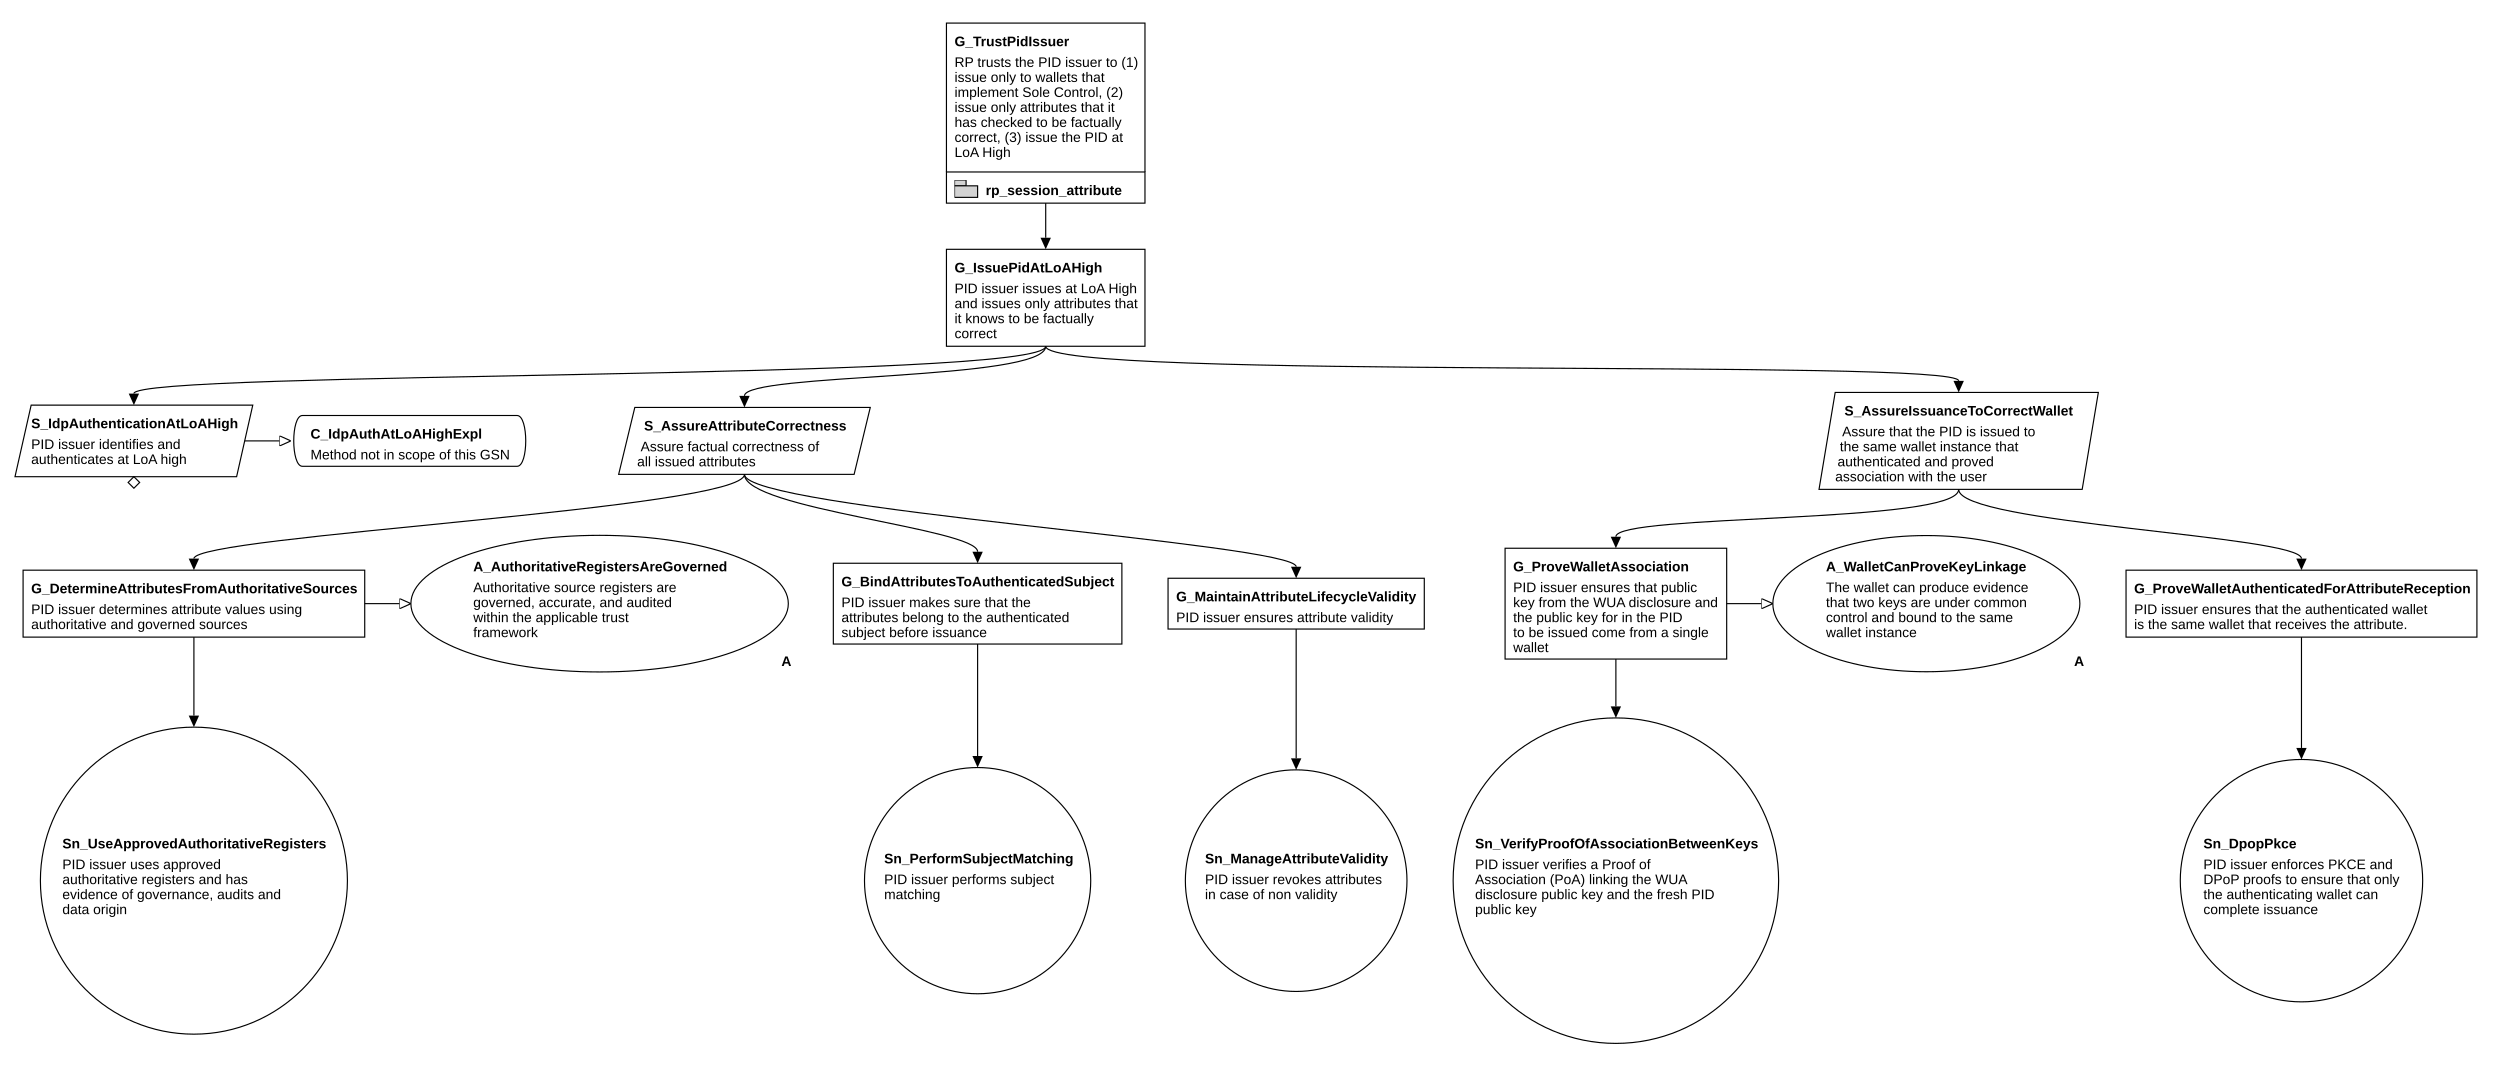
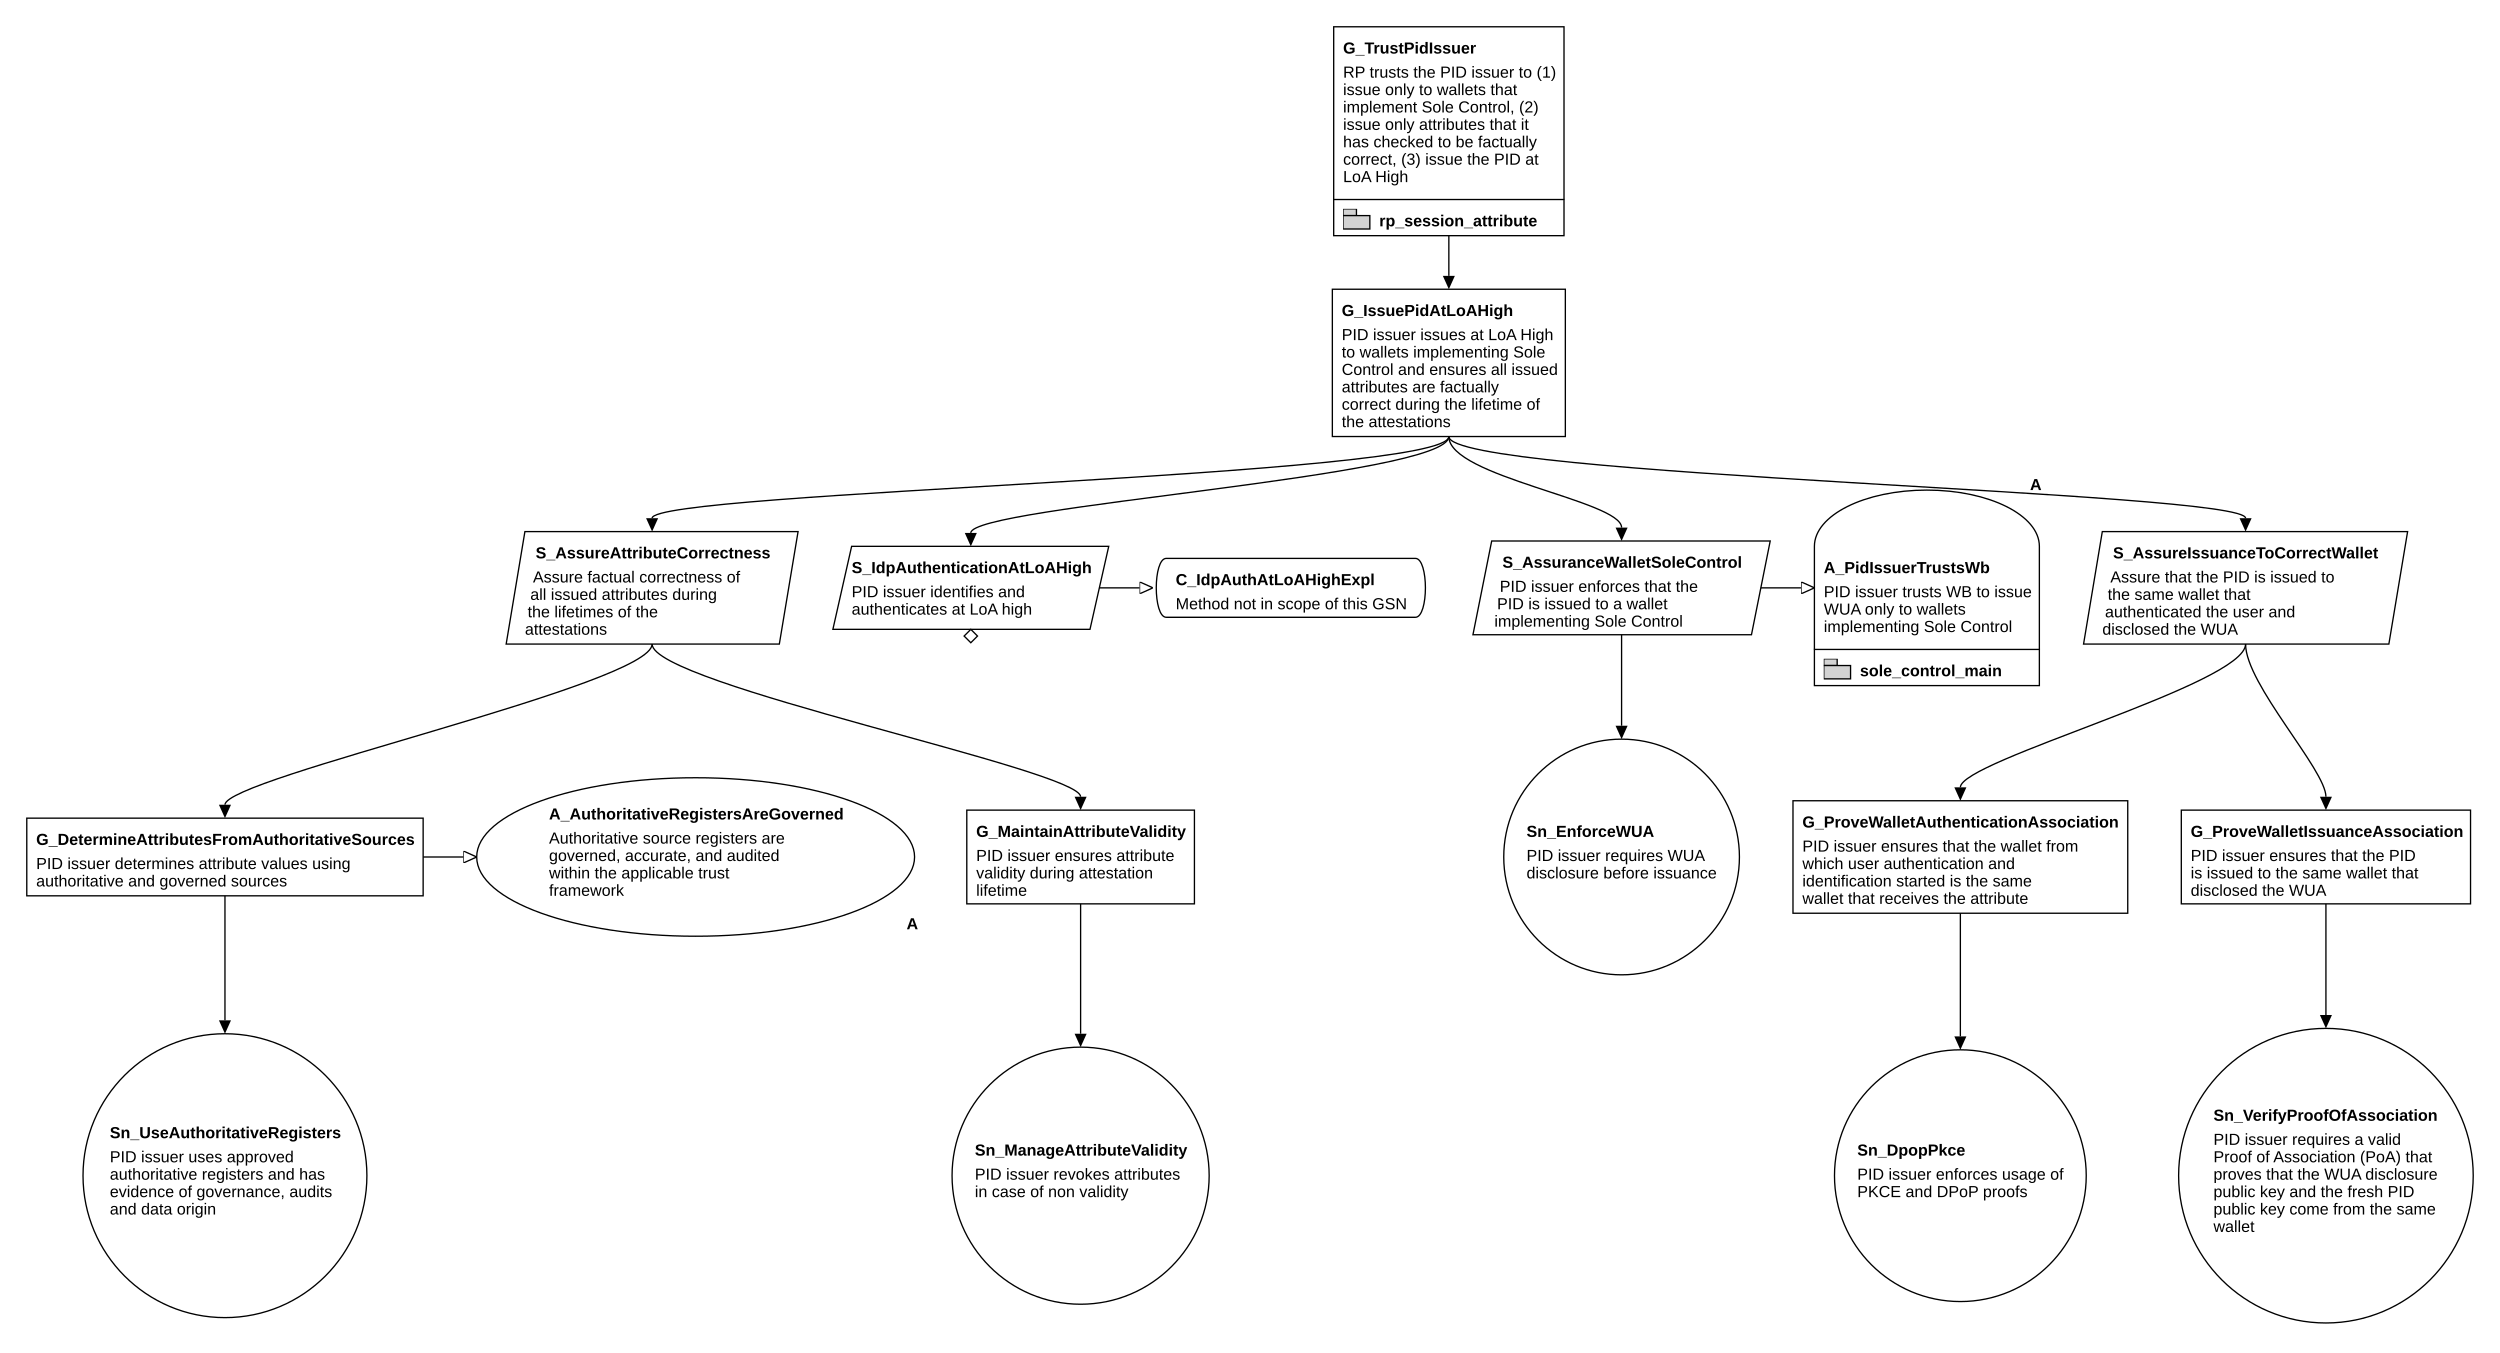
- <svg xmlns="http://www.w3.org/2000/svg" class="gsndiagram" viewBox="0 0 2166 926">
+ <svg xmlns="http://www.w3.org/2000/svg" class="gsndiagram" viewBox="0 0 1867 1010">
  <defs>
    <marker id="supportedby_arrow" markerHeight="9" markerUnits="userSpaceOnUse" markerWidth="10" orient="auto-start-reverse" refX="0" refY="4.5">
      <polyline fill="black" points="0 0, 10 4.5, 0 9" />
    </marker>
    <marker id="incontextof_arrow" markerHeight="9" markerUnits="userSpaceOnUse" markerWidth="10" orient="auto-start-reverse" refX="0" refY="4.5">
      <polyline fill-opacity="0" points="0 0, 10 4.5, 0 9, 0 0" stroke="black" stroke-width="1" />
    </marker>
    <symbol id="module_icon">
      <rect fill="lightgrey" height="5" stroke="black" stroke-width="1" width="10" x="0" y="0" />
      <rect fill="lightgrey" height="10" stroke="black" stroke-width="1" width="20" x="0" y="5" />
    </symbol>
  </defs>
  <style type="text/css">
svg { background-color: white;}

/* CSS to invert SVG for dark mode */ 
@media (prefers-color-scheme: dark) {
    svg { filter: invert(100%); background-color: black; }
}

</style>
  <a href="rp_session.svg#node_g_trustpidissuer">
    <g class="gsn_module_rp_session_attribute gsnelem gsnawaygoal" id="node_g_trustpidissuer">
-       <path class="border" d="M820,149 V20 H992 V149" fill-opacity="0" stroke="black" stroke-width="1" />
-       <text font-family="Liberation Sans, Arial, sans-serif" font-size="12px" font-weight="bold" x="827" y="40">G_TrustPidIssuer</text>
-       <text font-family="Liberation Sans, Arial, sans-serif" font-size="12px" x="827" y="58">RP trusts the PID issuer to (1)</text>
-       <text font-family="Liberation Sans, Arial, sans-serif" font-size="12px" x="827" y="71">issue only to wallets that</text>
-       <text font-family="Liberation Sans, Arial, sans-serif" font-size="12px" x="827" y="84">implement Sole Control, (2)</text>
-       <text font-family="Liberation Sans, Arial, sans-serif" font-size="12px" x="827" y="97">issue only attributes that it</text>
-       <text font-family="Liberation Sans, Arial, sans-serif" font-size="12px" x="827" y="110">has checked to be factually</text>
-       <text font-family="Liberation Sans, Arial, sans-serif" font-size="12px" x="827" y="123">correct, (3) issue the PID at</text>
-       <text font-family="Liberation Sans, Arial, sans-serif" font-size="12px" x="827" y="136">LoA High</text>
+       <path class="border" d="M996,149 V20 H1168 V149" fill-opacity="0" stroke="black" stroke-width="1" />
+       <text font-family="Liberation Sans, Arial, sans-serif" font-size="12px" font-weight="bold" x="1003" y="40">G_TrustPidIssuer</text>
+       <text font-family="Liberation Sans, Arial, sans-serif" font-size="12px" x="1003" y="58">RP trusts the PID issuer to (1)</text>
+       <text font-family="Liberation Sans, Arial, sans-serif" font-size="12px" x="1003" y="71">issue only to wallets that</text>
+       <text font-family="Liberation Sans, Arial, sans-serif" font-size="12px" x="1003" y="84">implement Sole Control, (2)</text>
+       <text font-family="Liberation Sans, Arial, sans-serif" font-size="12px" x="1003" y="97">issue only attributes that it</text>
+       <text font-family="Liberation Sans, Arial, sans-serif" font-size="12px" x="1003" y="110">has checked to be factually</text>
+       <text font-family="Liberation Sans, Arial, sans-serif" font-size="12px" x="1003" y="123">correct, (3) issue the PID at</text>
+       <text font-family="Liberation Sans, Arial, sans-serif" font-size="12px" x="1003" y="136">LoA High</text>
      <a href="rp_session.svg#node_g_trustpidissuer">
-         <path class="border" d="M820,149 H992 v27 H820 z" fill-opacity="0" stroke="black" stroke-width="1" />
-         <text font-family="Liberation Sans, Arial, sans-serif" font-size="12px" font-weight="bold" x="854" y="169">rp_session_attribute</text>
+         <path class="border" d="M996,149 H1168 v27 H996 z" fill-opacity="0" stroke="black" stroke-width="1" />
+         <text font-family="Liberation Sans, Arial, sans-serif" font-size="12px" font-weight="bold" x="1030" y="169">rp_session_attribute</text>
      </a>
-       <use href="#module_icon" x="827" y="156" />
+       <use href="#module_icon" x="1003" y="156" />
    </g>
  </a>
  <g class="gsn_module_pid_issuer gsnelem gsngoal" id="node_g_issuepidatloahigh">
-     <path class="border" d="M820,216 L992,216 L992,300 L820,300 z" fill-opacity="0" stroke="black" stroke-width="1" />
-     <text font-family="Liberation Sans, Arial, sans-serif" font-size="12px" font-weight="bold" x="827" y="236">G_IssuePidAtLoAHigh</text>
-     <text font-family="Liberation Sans, Arial, sans-serif" font-size="12px" x="827" y="254">PID issuer issues at LoA High</text>
-     <text font-family="Liberation Sans, Arial, sans-serif" font-size="12px" x="827" y="267">and issues only attributes that</text>
-     <text font-family="Liberation Sans, Arial, sans-serif" font-size="12px" x="827" y="280">it knows to be factually</text>
-     <text font-family="Liberation Sans, Arial, sans-serif" font-size="12px" x="827" y="293">correct</text>
+     <path class="border" d="M995,216 L1169,216 L1169,326 L995,326 z" fill-opacity="0" stroke="black" stroke-width="1" />
+     <text font-family="Liberation Sans, Arial, sans-serif" font-size="12px" font-weight="bold" x="1002" y="236">G_IssuePidAtLoAHigh</text>
+     <text font-family="Liberation Sans, Arial, sans-serif" font-size="12px" x="1002" y="254">PID issuer issues at LoA High</text>
+     <text font-family="Liberation Sans, Arial, sans-serif" font-size="12px" x="1002" y="267">to wallets implementing Sole</text>
+     <text font-family="Liberation Sans, Arial, sans-serif" font-size="12px" x="1002" y="280">Control and ensures all issued</text>
+     <text font-family="Liberation Sans, Arial, sans-serif" font-size="12px" x="1002" y="293">attributes are factually</text>
+     <text font-family="Liberation Sans, Arial, sans-serif" font-size="12px" x="1002" y="306">correct during the lifetime of</text>
+     <text font-family="Liberation Sans, Arial, sans-serif" font-size="12px" x="1002" y="319">the attestations</text>
+   </g>
+   <g class="gsn_module_pid_issuer gsnelem gsnstgy" id="node_s_assureattributecorrectness">
+     <path class="border" d="M392,397 L596,397 L582,481 L378,481 z" fill-opacity="0" stroke="black" stroke-width="1" />
+     <text font-family="Liberation Sans, Arial, sans-serif" font-size="12px" font-weight="bold" x="400" y="417">S_AssureAttributeCorrectness</text>
+     <text font-family="Liberation Sans, Arial, sans-serif" font-size="12px" x="398" y="435">Assure factual correctness of</text>
+     <text font-family="Liberation Sans, Arial, sans-serif" font-size="12px" x="396" y="448">all issued attributes during</text>
+     <text font-family="Liberation Sans, Arial, sans-serif" font-size="12px" x="394" y="461">the lifetimes of the</text>
+     <text font-family="Liberation Sans, Arial, sans-serif" font-size="12px" x="392" y="474">attestations</text>
  </g>
  <g class="gsn_module_pid_issuer gsnelem gsnstgy" id="node_s_idpauthenticationatloahigh">
-     <path class="border" d="M27,351 L219,351 L205,413 L13,413 z" fill-opacity="0" stroke="black" stroke-width="1" />
-     <text font-family="Liberation Sans, Arial, sans-serif" font-size="12px" font-weight="bold" x="27" y="371">S_IdpAuthenticationAtLoAHigh</text>
-     <text font-family="Liberation Sans, Arial, sans-serif" font-size="12px" x="27" y="389">PID issuer identifies and</text>
-     <text font-family="Liberation Sans, Arial, sans-serif" font-size="12px" x="27" y="402">authenticates at LoA high</text>
-     <path d="M116,413 l5,5 l-5,5 l-5,-5 z" fill-opacity="0" stroke="black" stroke-width="1" />
+     <path class="border" d="M636,408 L828,408 L814,470 L622,470 z" fill-opacity="0" stroke="black" stroke-width="1" />
+     <text font-family="Liberation Sans, Arial, sans-serif" font-size="12px" font-weight="bold" x="636" y="428">S_IdpAuthenticationAtLoAHigh</text>
+     <text font-family="Liberation Sans, Arial, sans-serif" font-size="12px" x="636" y="446">PID issuer identifies and</text>
+     <text font-family="Liberation Sans, Arial, sans-serif" font-size="12px" x="636" y="459">authenticates at LoA high</text>
+     <path d="M725,470 l5,5 l-5,5 l-5,-5 z" fill-opacity="0" stroke="black" stroke-width="1" />
  </g>
  <g class="gsn_module_pid_issuer gsnelem gsnctxt" id="node_c_idpauthatloahighexpl">
-     <path class="border" d="M262,360 L448,360 C458,360,458,404,448,404 L262,404 C252,404,252,360,262,360" fill-opacity="0" stroke="black" stroke-width="1" />
-     <text font-family="Liberation Sans, Arial, sans-serif" font-size="12px" font-weight="bold" x="269" y="380">C_IdpAuthAtLoAHighExpl</text>
-     <text font-family="Liberation Sans, Arial, sans-serif" font-size="12px" x="269" y="398">Method not in scope of this GSN</text>
+     <path class="border" d="M871,417 L1057,417 C1067,417,1067,461,1057,461 L871,461 C861,461,861,417,871,417" fill-opacity="0" stroke="black" stroke-width="1" />
+     <text font-family="Liberation Sans, Arial, sans-serif" font-size="12px" font-weight="bold" x="878" y="437">C_IdpAuthAtLoAHighExpl</text>
+     <text font-family="Liberation Sans, Arial, sans-serif" font-size="12px" x="878" y="455">Method not in scope of this GSN</text>
  </g>
-   <g class="gsn_module_pid_issuer gsnelem gsnstgy" id="node_s_assureattributecorrectness">
-     <path class="border" d="M550,353 L754,353 L740,411 L536,411 z" fill-opacity="0" stroke="black" stroke-width="1" />
-     <text font-family="Liberation Sans, Arial, sans-serif" font-size="12px" font-weight="bold" x="558" y="373">S_AssureAttributeCorrectness</text>
-     <text font-family="Liberation Sans, Arial, sans-serif" font-size="12px" x="555" y="391">Assure factual correctness of</text>
-     <text font-family="Liberation Sans, Arial, sans-serif" font-size="12px" x="552" y="404">all issued attributes</text>
+   <g class="gsn_module_pid_issuer gsnelem gsnstgy" id="node_s_assurancewalletsolecontrol">
+     <path class="border" d="M1114,404 L1322,404 L1308,474 L1100,474 z" fill-opacity="0" stroke="black" stroke-width="1" />
+     <text font-family="Liberation Sans, Arial, sans-serif" font-size="12px" font-weight="bold" x="1122" y="424">S_AssuranceWalletSoleControl</text>
+     <text font-family="Liberation Sans, Arial, sans-serif" font-size="12px" x="1120" y="442">PID issuer enforces that the</text>
+     <text font-family="Liberation Sans, Arial, sans-serif" font-size="12px" x="1118" y="455">PID is issued to a wallet</text>
+     <text font-family="Liberation Sans, Arial, sans-serif" font-size="12px" x="1116" y="468">implementing Sole Control</text>
  </g>
+   <a href="sole-control.gsn.svg#node_a_pidissuertrustswb">
+     <g class="gsn_module_sole_control_main gsnelem gsnawayasmp" id="node_a_pidissuertrustswb">
+       <path class="border" d="M1355,485 V408 A84,42,0,0,1,1523,408 V485" fill-opacity="0" stroke="black" stroke-width="1" />
+       <text font-family="Liberation Sans, Arial, sans-serif" font-size="12px" font-weight="bold" x="1362" y="428">A_PidIssuerTrustsWb</text>
+       <text font-family="Liberation Sans, Arial, sans-serif" font-size="12px" x="1362" y="446">PID issuer trusts WB to issue</text>
+       <text font-family="Liberation Sans, Arial, sans-serif" font-size="12px" x="1362" y="459">WUA only to wallets</text>
+       <text font-family="Liberation Sans, Arial, sans-serif" font-size="12px" x="1362" y="472">implementing Sole Control</text>
+       <a href="sole-control.gsn.svg#node_a_pidissuertrustswb">
+         <path class="border" d="M1355,485 H1523 v27 H1355 z" fill-opacity="0" stroke="black" stroke-width="1" />
+         <text font-family="Liberation Sans, Arial, sans-serif" font-size="12px" font-weight="bold" x="1389" y="505">sole_control_main</text>
+       </a>
+       <use href="#module_icon" x="1362" y="492" />
+       <text font-family="Liberation Sans, Arial, sans-serif" font-size="12px" font-weight="bold" x="1516" y="366">A</text>
+     </g>
+   </a>
  <g class="gsn_module_pid_issuer gsnelem gsnstgy" id="node_s_assureissuancetocorrectwallet">
-     <path class="border" d="M1590,340 L1818,340 L1804,424 L1576,424 z" fill-opacity="0" stroke="black" stroke-width="1" />
-     <text font-family="Liberation Sans, Arial, sans-serif" font-size="12px" font-weight="bold" x="1598" y="360">S_AssureIssuanceToCorrectWallet</text>
-     <text font-family="Liberation Sans, Arial, sans-serif" font-size="12px" x="1596" y="378">Assure that the PID is issued to</text>
-     <text font-family="Liberation Sans, Arial, sans-serif" font-size="12px" x="1594" y="391">the same wallet instance that</text>
-     <text font-family="Liberation Sans, Arial, sans-serif" font-size="12px" x="1592" y="404">authenticated and proved</text>
-     <text font-family="Liberation Sans, Arial, sans-serif" font-size="12px" x="1590" y="417">association with the user</text>
+     <path class="border" d="M1570,397 L1798,397 L1784,481 L1556,481 z" fill-opacity="0" stroke="black" stroke-width="1" />
+     <text font-family="Liberation Sans, Arial, sans-serif" font-size="12px" font-weight="bold" x="1578" y="417">S_AssureIssuanceToCorrectWallet</text>
+     <text font-family="Liberation Sans, Arial, sans-serif" font-size="12px" x="1576" y="435">Assure that the PID is issued to</text>
+     <text font-family="Liberation Sans, Arial, sans-serif" font-size="12px" x="1574" y="448">the same wallet that</text>
+     <text font-family="Liberation Sans, Arial, sans-serif" font-size="12px" x="1572" y="461">authenticated the user and</text>
+     <text font-family="Liberation Sans, Arial, sans-serif" font-size="12px" x="1570" y="474">disclosed the WUA</text>
  </g>
  <g class="gsn_module_pid_issuer gsnelem gsngoal" id="node_g_determineattributesfromauthoritativesources">
-     <path class="border" d="M20,494 L316,494 L316,552 L20,552 z" fill-opacity="0" stroke="black" stroke-width="1" />
-     <text font-family="Liberation Sans, Arial, sans-serif" font-size="12px" font-weight="bold" x="27" y="514">G_DetermineAttributesFromAuthoritativeSources</text>
-     <text font-family="Liberation Sans, Arial, sans-serif" font-size="12px" x="27" y="532">PID issuer determines attribute values using</text>
-     <text font-family="Liberation Sans, Arial, sans-serif" font-size="12px" x="27" y="545">authoritative and governed sources</text>
+     <path class="border" d="M20,611 L316,611 L316,669 L20,669 z" fill-opacity="0" stroke="black" stroke-width="1" />
+     <text font-family="Liberation Sans, Arial, sans-serif" font-size="12px" font-weight="bold" x="27" y="631">G_DetermineAttributesFromAuthoritativeSources</text>
+     <text font-family="Liberation Sans, Arial, sans-serif" font-size="12px" x="27" y="649">PID issuer determines attribute values using</text>
+     <text font-family="Liberation Sans, Arial, sans-serif" font-size="12px" x="27" y="662">authoritative and governed sources</text>
  </g>
  <g class="gsn_module_pid_issuer gsnelem gsnasmp" id="node_a_authoritativeregistersaregoverned">
-     <path class="border" d="M356,523 a163,59,0,1,0,327,0 a163,59,0,1,0,-327,0 z" fill-opacity="0" stroke="black" stroke-width="1" />
-     <text font-family="Liberation Sans, Arial, sans-serif" font-size="12px" font-weight="bold" x="410" y="495">A_AuthoritativeRegistersAreGoverned</text>
-     <text font-family="Liberation Sans, Arial, sans-serif" font-size="12px" x="410" y="513">Authoritative source registers are</text>
-     <text font-family="Liberation Sans, Arial, sans-serif" font-size="12px" x="410" y="526">governed, accurate, and audited</text>
-     <text font-family="Liberation Sans, Arial, sans-serif" font-size="12px" x="410" y="539">within the applicable trust</text>
-     <text font-family="Liberation Sans, Arial, sans-serif" font-size="12px" x="410" y="552">framework</text>
-     <text font-family="Liberation Sans, Arial, sans-serif" font-size="12px" font-weight="bold" x="677" y="577">A</text>
+     <path class="border" d="M356,640 a163,59,0,1,0,327,0 a163,59,0,1,0,-327,0 z" fill-opacity="0" stroke="black" stroke-width="1" />
+     <text font-family="Liberation Sans, Arial, sans-serif" font-size="12px" font-weight="bold" x="410" y="612">A_AuthoritativeRegistersAreGoverned</text>
+     <text font-family="Liberation Sans, Arial, sans-serif" font-size="12px" x="410" y="630">Authoritative source registers are</text>
+     <text font-family="Liberation Sans, Arial, sans-serif" font-size="12px" x="410" y="643">governed, accurate, and audited</text>
+     <text font-family="Liberation Sans, Arial, sans-serif" font-size="12px" x="410" y="656">within the applicable trust</text>
+     <text font-family="Liberation Sans, Arial, sans-serif" font-size="12px" x="410" y="669">framework</text>
+     <text font-family="Liberation Sans, Arial, sans-serif" font-size="12px" font-weight="bold" x="677" y="694">A</text>
  </g>
-   <g class="gsn_module_pid_issuer gsnelem gsngoal" id="node_g_bindattributestoauthenticatedsubject">
-     <path class="border" d="M722,488 L972,488 L972,558 L722,558 z" fill-opacity="0" stroke="black" stroke-width="1" />
-     <text font-family="Liberation Sans, Arial, sans-serif" font-size="12px" font-weight="bold" x="729" y="508">G_BindAttributesToAuthenticatedSubject</text>
-     <text font-family="Liberation Sans, Arial, sans-serif" font-size="12px" x="729" y="526">PID issuer makes sure that the</text>
-     <text font-family="Liberation Sans, Arial, sans-serif" font-size="12px" x="729" y="539">attributes belong to the authenticated</text>
-     <text font-family="Liberation Sans, Arial, sans-serif" font-size="12px" x="729" y="552">subject before issuance</text>
+   <g class="gsn_module_pid_issuer gsnelem gsngoal" id="node_g_maintainattributevalidity">
+     <path class="border" d="M722,605 L892,605 L892,675 L722,675 z" fill-opacity="0" stroke="black" stroke-width="1" />
+     <text font-family="Liberation Sans, Arial, sans-serif" font-size="12px" font-weight="bold" x="729" y="625">G_MaintainAttributeValidity</text>
+     <text font-family="Liberation Sans, Arial, sans-serif" font-size="12px" x="729" y="643">PID issuer ensures attribute</text>
+     <text font-family="Liberation Sans, Arial, sans-serif" font-size="12px" x="729" y="656">validity during attestation</text>
+     <text font-family="Liberation Sans, Arial, sans-serif" font-size="12px" x="729" y="669">lifetime</text>
  </g>
-   <g class="gsn_module_pid_issuer gsnelem gsngoal" id="node_g_maintainattributelifecyclevalidity">
-     <path class="border" d="M1012,501 L1234,501 L1234,545 L1012,545 z" fill-opacity="0" stroke="black" stroke-width="1" />
-     <text font-family="Liberation Sans, Arial, sans-serif" font-size="12px" font-weight="bold" x="1019" y="521">G_MaintainAttributeLifecycleValidity</text>
-     <text font-family="Liberation Sans, Arial, sans-serif" font-size="12px" x="1019" y="539">PID issuer ensures attribute validity</text>
+   <g class="gsn_module_pid_issuer gsnelem gsnsltn" id="node_sn_enforcewua">
+     <path class="border" d="M1123,640 a88,88,0,1,0,176,0 a88,88,0,1,0,-176,0 z" fill-opacity="0" stroke="black" stroke-width="1" />
+     <text font-family="Liberation Sans, Arial, sans-serif" font-size="12px" font-weight="bold" x="1140" y="625">Sn_EnforceWUA</text>
+     <text font-family="Liberation Sans, Arial, sans-serif" font-size="12px" x="1140" y="643">PID issuer requires WUA</text>
+     <text font-family="Liberation Sans, Arial, sans-serif" font-size="12px" x="1140" y="656">disclosure before issuance</text>
  </g>
-   <g class="gsn_module_pid_issuer gsnelem gsngoal" id="node_g_provewalletassociation">
-     <path class="border" d="M1304,475 L1496,475 L1496,571 L1304,571 z" fill-opacity="0" stroke="black" stroke-width="1" />
-     <text font-family="Liberation Sans, Arial, sans-serif" font-size="12px" font-weight="bold" x="1311" y="495">G_ProveWalletAssociation</text>
-     <text font-family="Liberation Sans, Arial, sans-serif" font-size="12px" x="1311" y="513">PID issuer ensures that public</text>
-     <text font-family="Liberation Sans, Arial, sans-serif" font-size="12px" x="1311" y="526">key from the WUA disclosure and</text>
-     <text font-family="Liberation Sans, Arial, sans-serif" font-size="12px" x="1311" y="539">the public key for in the PID</text>
-     <text font-family="Liberation Sans, Arial, sans-serif" font-size="12px" x="1311" y="552">to be issued come from a single</text>
-     <text font-family="Liberation Sans, Arial, sans-serif" font-size="12px" x="1311" y="565">wallet</text>
+   <g class="gsn_module_pid_issuer gsnelem gsngoal" id="node_g_provewalletauthenticationassociation">
+     <path class="border" d="M1339,598 L1589,598 L1589,682 L1339,682 z" fill-opacity="0" stroke="black" stroke-width="1" />
+     <text font-family="Liberation Sans, Arial, sans-serif" font-size="12px" font-weight="bold" x="1346" y="618">G_ProveWalletAuthenticationAssociation</text>
+     <text font-family="Liberation Sans, Arial, sans-serif" font-size="12px" x="1346" y="636">PID issuer ensures that the wallet from</text>
+     <text font-family="Liberation Sans, Arial, sans-serif" font-size="12px" x="1346" y="649">which user authentication and</text>
+     <text font-family="Liberation Sans, Arial, sans-serif" font-size="12px" x="1346" y="662">identification started is the same</text>
+     <text font-family="Liberation Sans, Arial, sans-serif" font-size="12px" x="1346" y="675">wallet that receives the attribute</text>
  </g>
-   <g class="gsn_module_pid_issuer gsnelem gsnasmp" id="node_a_walletcanprovekeylinkage">
-     <path class="border" d="M1536,523 a133,59,0,1,0,266,0 a133,59,0,1,0,-266,0 z" fill-opacity="0" stroke="black" stroke-width="1" />
-     <text font-family="Liberation Sans, Arial, sans-serif" font-size="12px" font-weight="bold" x="1582" y="495">A_WalletCanProveKeyLinkage</text>
-     <text font-family="Liberation Sans, Arial, sans-serif" font-size="12px" x="1582" y="513">The wallet can produce evidence</text>
-     <text font-family="Liberation Sans, Arial, sans-serif" font-size="12px" x="1582" y="526">that two keys are under common</text>
-     <text font-family="Liberation Sans, Arial, sans-serif" font-size="12px" x="1582" y="539">control and bound to the same</text>
-     <text font-family="Liberation Sans, Arial, sans-serif" font-size="12px" x="1582" y="552">wallet instance</text>
-     <text font-family="Liberation Sans, Arial, sans-serif" font-size="12px" font-weight="bold" x="1797" y="577">A</text>
+   <g class="gsn_module_pid_issuer gsnelem gsngoal" id="node_g_provewalletissuanceassociation">
+     <path class="border" d="M1629,605 L1845,605 L1845,675 L1629,675 z" fill-opacity="0" stroke="black" stroke-width="1" />
+     <text font-family="Liberation Sans, Arial, sans-serif" font-size="12px" font-weight="bold" x="1636" y="625">G_ProveWalletIssuanceAssociation</text>
+     <text font-family="Liberation Sans, Arial, sans-serif" font-size="12px" x="1636" y="643">PID issuer ensures that the PID</text>
+     <text font-family="Liberation Sans, Arial, sans-serif" font-size="12px" x="1636" y="656">is issued to the same wallet that</text>
+     <text font-family="Liberation Sans, Arial, sans-serif" font-size="12px" x="1636" y="669">disclosed the WUA</text>
  </g>
-   <g class="gsn_module_pid_issuer gsnelem gsngoal" id="node_g_provewalletauthenticatedforattributereception">
-     <path class="border" d="M1842,494 L2146,494 L2146,552 L1842,552 z" fill-opacity="0" stroke="black" stroke-width="1" />
-     <text font-family="Liberation Sans, Arial, sans-serif" font-size="12px" font-weight="bold" x="1849" y="514">G_ProveWalletAuthenticatedForAttributeReception</text>
-     <text font-family="Liberation Sans, Arial, sans-serif" font-size="12px" x="1849" y="532">PID issuer ensures that the authenticated wallet</text>
-     <text font-family="Liberation Sans, Arial, sans-serif" font-size="12px" x="1849" y="545">is the same wallet that receives the attribute.</text>
-   </g>
-   <g class="gsn_module_pid_issuer gsnelem gsnsltn" id="node_sn_useapprovedauthoritativeregisters">
-     <path class="border" d="M35,763 a133,133,0,1,0,266,0 a133,133,0,1,0,-266,0 z" fill-opacity="0" stroke="black" stroke-width="1" />
-     <text font-family="Liberation Sans, Arial, sans-serif" font-size="12px" font-weight="bold" x="54" y="735">Sn_UseApprovedAuthoritativeRegisters</text>
-     <text font-family="Liberation Sans, Arial, sans-serif" font-size="12px" x="54" y="753">PID issuer uses approved</text>
-     <text font-family="Liberation Sans, Arial, sans-serif" font-size="12px" x="54" y="766">authoritative registers and has</text>
-     <text font-family="Liberation Sans, Arial, sans-serif" font-size="12px" x="54" y="779">evidence of governance, audits and</text>
-     <text font-family="Liberation Sans, Arial, sans-serif" font-size="12px" x="54" y="792">data origin</text>
-   </g>
-   <g class="gsn_module_pid_issuer gsnelem gsnsltn" id="node_sn_performsubjectmatching">
-     <path class="border" d="M749,763 a98,98,0,1,0,196,0 a98,98,0,1,0,-196,0 z" fill-opacity="0" stroke="black" stroke-width="1" />
-     <text font-family="Liberation Sans, Arial, sans-serif" font-size="12px" font-weight="bold" x="766" y="748">Sn_PerformSubjectMatching</text>
-     <text font-family="Liberation Sans, Arial, sans-serif" font-size="12px" x="766" y="766">PID issuer performs subject</text>
-     <text font-family="Liberation Sans, Arial, sans-serif" font-size="12px" x="766" y="779">matching</text>
+   <g class="gsn_module_pid_issuer gsnelem gsnsltn" id="node_sn_useauthoritativeregisters">
+     <path class="border" d="M62,878 a106,106,0,1,0,212,0 a106,106,0,1,0,-212,0 z" fill-opacity="0" stroke="black" stroke-width="1" />
+     <text font-family="Liberation Sans, Arial, sans-serif" font-size="12px" font-weight="bold" x="82" y="850">Sn_UseAuthoritativeRegisters</text>
+     <text font-family="Liberation Sans, Arial, sans-serif" font-size="12px" x="82" y="868">PID issuer uses approved</text>
+     <text font-family="Liberation Sans, Arial, sans-serif" font-size="12px" x="82" y="881">authoritative registers and has</text>
+     <text font-family="Liberation Sans, Arial, sans-serif" font-size="12px" x="82" y="894">evidence of governance, audits</text>
+     <text font-family="Liberation Sans, Arial, sans-serif" font-size="12px" x="82" y="907">and data origin</text>
  </g>
  <g class="gsn_module_pid_issuer gsnelem gsnsltn" id="node_sn_manageattributevalidity">
-     <path class="border" d="M1027,763 a96,96,0,1,0,192,0 a96,96,0,1,0,-192,0 z" fill-opacity="0" stroke="black" stroke-width="1" />
-     <text font-family="Liberation Sans, Arial, sans-serif" font-size="12px" font-weight="bold" x="1044" y="748">Sn_ManageAttributeValidity</text>
-     <text font-family="Liberation Sans, Arial, sans-serif" font-size="12px" x="1044" y="766">PID issuer revokes attributes</text>
-     <text font-family="Liberation Sans, Arial, sans-serif" font-size="12px" x="1044" y="779">in case of non validity</text>
-   </g>
-   <g class="gsn_module_pid_issuer gsnelem gsnsltn" id="node_sn_verifyproofofassociationbetweenkeys">
-     <path class="border" d="M1259,763 a141,141,0,1,0,282,0 a141,141,0,1,0,-282,0 z" fill-opacity="0" stroke="black" stroke-width="1" />
-     <text font-family="Liberation Sans, Arial, sans-serif" font-size="12px" font-weight="bold" x="1278" y="735">Sn_VerifyProofOfAssociationBetweenKeys</text>
-     <text font-family="Liberation Sans, Arial, sans-serif" font-size="12px" x="1278" y="753">PID issuer verifies a Proof of</text>
-     <text font-family="Liberation Sans, Arial, sans-serif" font-size="12px" x="1278" y="766">Association (PoA) linking the WUA</text>
-     <text font-family="Liberation Sans, Arial, sans-serif" font-size="12px" x="1278" y="779">disclosure public key and the fresh PID</text>
-     <text font-family="Liberation Sans, Arial, sans-serif" font-size="12px" x="1278" y="792">public key</text>
+     <path class="border" d="M711,878 a96,96,0,1,0,192,0 a96,96,0,1,0,-192,0 z" fill-opacity="0" stroke="black" stroke-width="1" />
+     <text font-family="Liberation Sans, Arial, sans-serif" font-size="12px" font-weight="bold" x="728" y="863">Sn_ManageAttributeValidity</text>
+     <text font-family="Liberation Sans, Arial, sans-serif" font-size="12px" x="728" y="881">PID issuer revokes attributes</text>
+     <text font-family="Liberation Sans, Arial, sans-serif" font-size="12px" x="728" y="894">in case of non validity</text>
  </g>
  <g class="gsn_module_pid_issuer gsnelem gsnsltn" id="node_sn_dpoppkce">
-     <path class="border" d="M1889,763 a105,105,0,1,0,210,0 a105,105,0,1,0,-210,0 z" fill-opacity="0" stroke="black" stroke-width="1" />
-     <text font-family="Liberation Sans, Arial, sans-serif" font-size="12px" font-weight="bold" x="1909" y="735">Sn_DpopPkce</text>
-     <text font-family="Liberation Sans, Arial, sans-serif" font-size="12px" x="1909" y="753">PID issuer enforces PKCE and</text>
-     <text font-family="Liberation Sans, Arial, sans-serif" font-size="12px" x="1909" y="766">DPoP proofs to ensure that only</text>
-     <text font-family="Liberation Sans, Arial, sans-serif" font-size="12px" x="1909" y="779">the authenticating wallet can</text>
-     <text font-family="Liberation Sans, Arial, sans-serif" font-size="12px" x="1909" y="792">complete issuance</text>
+     <path class="border" d="M1370,878 a94,94,0,1,0,188,0 a94,94,0,1,0,-188,0 z" fill-opacity="0" stroke="black" stroke-width="1" />
+     <text font-family="Liberation Sans, Arial, sans-serif" font-size="12px" font-weight="bold" x="1387" y="863">Sn_DpopPkce</text>
+     <text font-family="Liberation Sans, Arial, sans-serif" font-size="12px" x="1387" y="881">PID issuer enforces usage of</text>
+     <text font-family="Liberation Sans, Arial, sans-serif" font-size="12px" x="1387" y="894">PKCE and DPoP proofs</text>
  </g>
-   <path class="gsnedge gsninspby" d="M847,558 C847,588,847,635,847,655" fill-opacity="0" marker-end="url(#supportedby_arrow)" stroke="black" stroke-width="1" />
-   <path class="gsnedge gsninctxt" d="M316,523 C346,523,326,523,346,523" fill-opacity="0" marker-end="url(#incontextof_arrow)" stroke="black" stroke-width="1" />
-   <path class="gsnedge gsninspby" d="M168,552 C168,582,168,600,168,620" fill-opacity="0" marker-end="url(#supportedby_arrow)" stroke="black" stroke-width="1" />
-   <path class="gsnedge gsninspby" d="M906,300 C906,330,645,323,645,343" fill-opacity="0" marker-end="url(#supportedby_arrow)" stroke="black" stroke-width="1" />
-   <path class="gsnedge gsninspby" d="M906,300 C906,330,1697,310,1697,330" fill-opacity="0" marker-end="url(#supportedby_arrow)" stroke="black" stroke-width="1" />
-   <path class="gsnedge gsninspby" d="M906,300 C906,330,116,321,116,341" fill-opacity="0" marker-end="url(#supportedby_arrow)" stroke="black" stroke-width="1" />
-   <path class="gsnedge gsninspby" d="M1123,545 C1123,575,1123,637,1123,657" fill-opacity="0" marker-end="url(#supportedby_arrow)" stroke="black" stroke-width="1" />
-   <path class="gsnedge gsninctxt" d="M1496,523 C1526,523,1506,523,1526,523" fill-opacity="0" marker-end="url(#incontextof_arrow)" stroke="black" stroke-width="1" />
-   <path class="gsnedge gsninspby" d="M1400,571 C1400,601,1400,592,1400,612" fill-opacity="0" marker-end="url(#supportedby_arrow)" stroke="black" stroke-width="1" />
-   <path class="gsnedge gsninspby" d="M1994,552 C1994,582,1994,628,1994,648" fill-opacity="0" marker-end="url(#supportedby_arrow)" stroke="black" stroke-width="1" />
-   <path class="gsnedge gsninspby" d="M906,176 C906,206,906,186,906,206" fill-opacity="0" marker-end="url(#supportedby_arrow)" stroke="black" stroke-width="1" />
-   <path class="gsnedge gsninspby" d="M645,411 C645,441,847,458,847,478" fill-opacity="0" marker-end="url(#supportedby_arrow)" stroke="black" stroke-width="1" />
-   <path class="gsnedge gsninspby" d="M645,411 C645,441,168,464,168,484" fill-opacity="0" marker-end="url(#supportedby_arrow)" stroke="black" stroke-width="1" />
-   <path class="gsnedge gsninspby" d="M645,411 C645,441,1123,471,1123,491" fill-opacity="0" marker-end="url(#supportedby_arrow)" stroke="black" stroke-width="1" />
-   <path class="gsnedge gsninspby" d="M1697,424 C1697,454,1400,445,1400,465" fill-opacity="0" marker-end="url(#supportedby_arrow)" stroke="black" stroke-width="1" />
-   <path class="gsnedge gsninspby" d="M1697,424 C1697,454,1994,464,1994,484" fill-opacity="0" marker-end="url(#supportedby_arrow)" stroke="black" stroke-width="1" />
-   <path class="gsnedge gsninctxt" d="M212,382 C242,382,222,382,242,382" fill-opacity="0" marker-end="url(#incontextof_arrow)" stroke="black" stroke-width="1" />
+   <g class="gsn_module_pid_issuer gsnelem gsnsltn" id="node_sn_verifyproofofassociation">
+     <path class="border" d="M1627,878 a110,110,0,1,0,220,0 a110,110,0,1,0,-220,0 z" fill-opacity="0" stroke="black" stroke-width="1" />
+     <text font-family="Liberation Sans, Arial, sans-serif" font-size="12px" font-weight="bold" x="1653" y="837">Sn_VerifyProofOfAssociation</text>
+     <text font-family="Liberation Sans, Arial, sans-serif" font-size="12px" x="1653" y="855">PID issuer requires a valid</text>
+     <text font-family="Liberation Sans, Arial, sans-serif" font-size="12px" x="1653" y="868">Proof of Association (PoA) that</text>
+     <text font-family="Liberation Sans, Arial, sans-serif" font-size="12px" x="1653" y="881">proves that the WUA disclosure</text>
+     <text font-family="Liberation Sans, Arial, sans-serif" font-size="12px" x="1653" y="894">public key and the fresh PID</text>
+     <text font-family="Liberation Sans, Arial, sans-serif" font-size="12px" x="1653" y="907">public key come from the same</text>
+     <text font-family="Liberation Sans, Arial, sans-serif" font-size="12px" x="1653" y="920">wallet</text>
+   </g>
+   <path class="gsnedge gsninctxt" d="M316,640 C346,640,326,640,346,640" fill-opacity="0" marker-end="url(#incontextof_arrow)" stroke="black" stroke-width="1" />
+   <path class="gsnedge gsninspby" d="M168,669 C168,699,168,742,168,762" fill-opacity="0" marker-end="url(#supportedby_arrow)" stroke="black" stroke-width="1" />
+   <path class="gsnedge gsninspby" d="M1082,326 C1082,356,1211,374,1211,394" fill-opacity="0" marker-end="url(#supportedby_arrow)" stroke="black" stroke-width="1" />
+   <path class="gsnedge gsninspby" d="M1082,326 C1082,356,487,367,487,387" fill-opacity="0" marker-end="url(#supportedby_arrow)" stroke="black" stroke-width="1" />
+   <path class="gsnedge gsninspby" d="M1082,326 C1082,356,1677,367,1677,387" fill-opacity="0" marker-end="url(#supportedby_arrow)" stroke="black" stroke-width="1" />
+   <path class="gsnedge gsninspby" d="M1082,326 C1082,356,725,378,725,398" fill-opacity="0" marker-end="url(#supportedby_arrow)" stroke="black" stroke-width="1" />
+   <path class="gsnedge gsninspby" d="M807,675 C807,705,807,752,807,772" fill-opacity="0" marker-end="url(#supportedby_arrow)" stroke="black" stroke-width="1" />
+   <path class="gsnedge gsninspby" d="M1464,682 C1464,712,1464,754,1464,774" fill-opacity="0" marker-end="url(#supportedby_arrow)" stroke="black" stroke-width="1" />
+   <path class="gsnedge gsninspby" d="M1737,675 C1737,705,1737,738,1737,758" fill-opacity="0" marker-end="url(#supportedby_arrow)" stroke="black" stroke-width="1" />
+   <path class="gsnedge gsninspby" d="M1082,176 C1082,206,1082,186,1082,206" fill-opacity="0" marker-end="url(#supportedby_arrow)" stroke="black" stroke-width="1" />
+   <path class="gsnedge gsninctxt" d="M1315,439 C1345,439,1325,439,1345,439" fill-opacity="0" marker-end="url(#incontextof_arrow)" stroke="black" stroke-width="1" />
+   <path class="gsnedge gsninspby" d="M1211,474 C1211,504,1211,522,1211,542" fill-opacity="0" marker-end="url(#supportedby_arrow)" stroke="black" stroke-width="1" />
+   <path class="gsnedge gsninspby" d="M487,481 C487,511,168,581,168,601" fill-opacity="0" marker-end="url(#supportedby_arrow)" stroke="black" stroke-width="1" />
+   <path class="gsnedge gsninspby" d="M487,481 C487,511,807,575,807,595" fill-opacity="0" marker-end="url(#supportedby_arrow)" stroke="black" stroke-width="1" />
+   <path class="gsnedge gsninspby" d="M1677,481 C1677,511,1464,568,1464,588" fill-opacity="0" marker-end="url(#supportedby_arrow)" stroke="black" stroke-width="1" />
+   <path class="gsnedge gsninspby" d="M1677,481 C1677,511,1737,575,1737,595" fill-opacity="0" marker-end="url(#supportedby_arrow)" stroke="black" stroke-width="1" />
+   <path class="gsnedge gsninctxt" d="M821,439 C851,439,831,439,851,439" fill-opacity="0" marker-end="url(#incontextof_arrow)" stroke="black" stroke-width="1" />
</svg>
